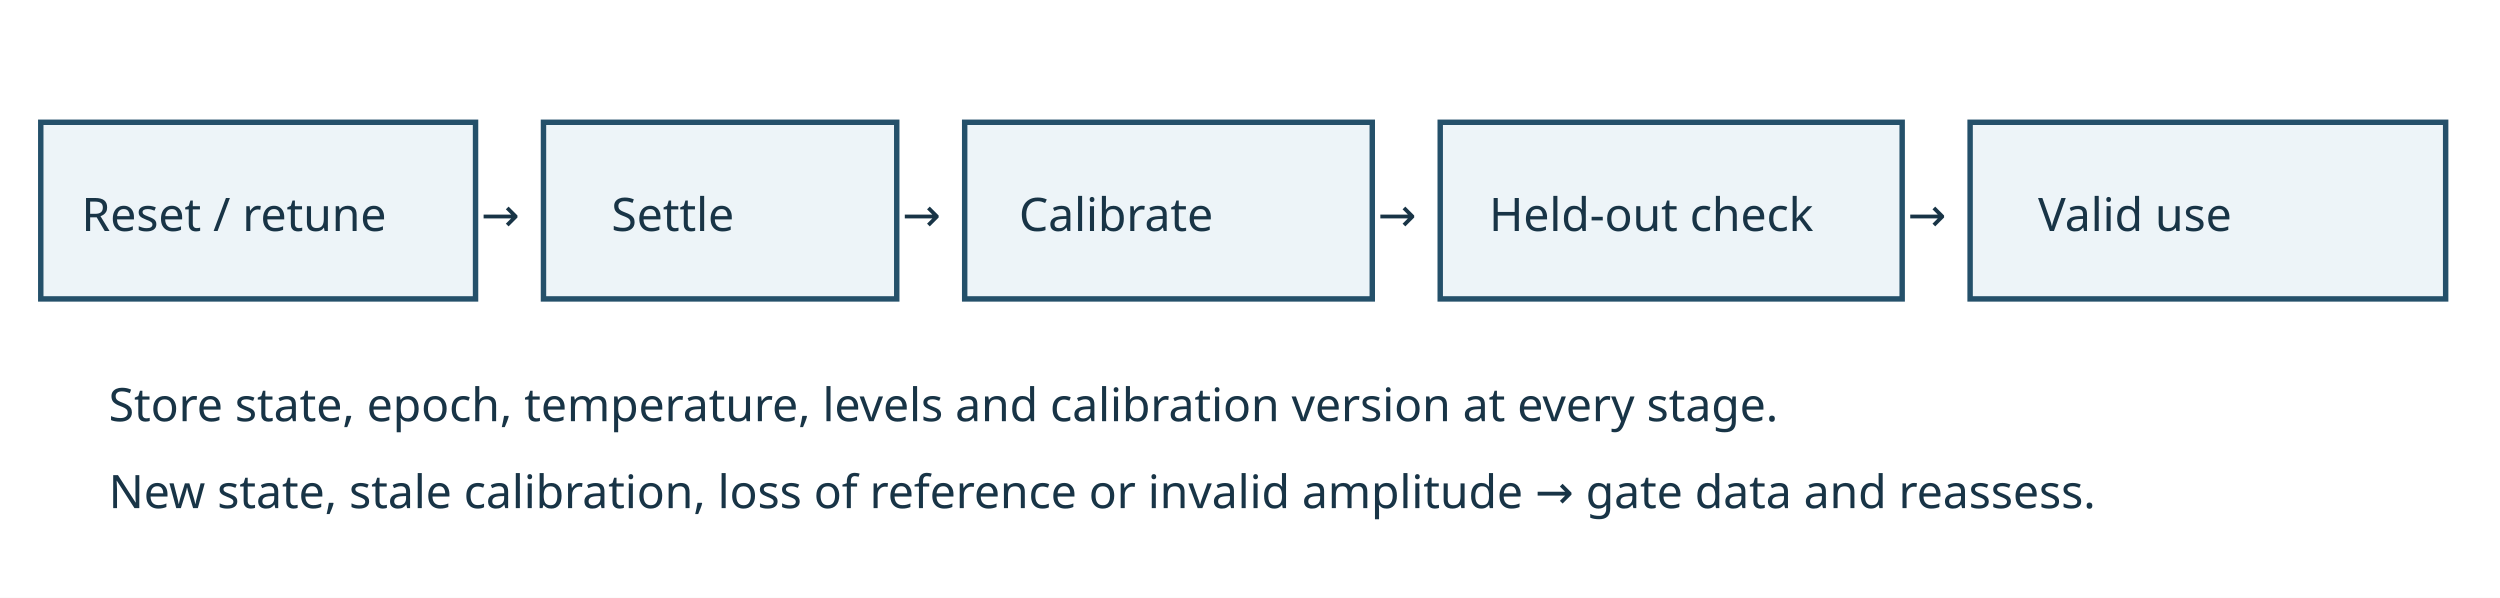
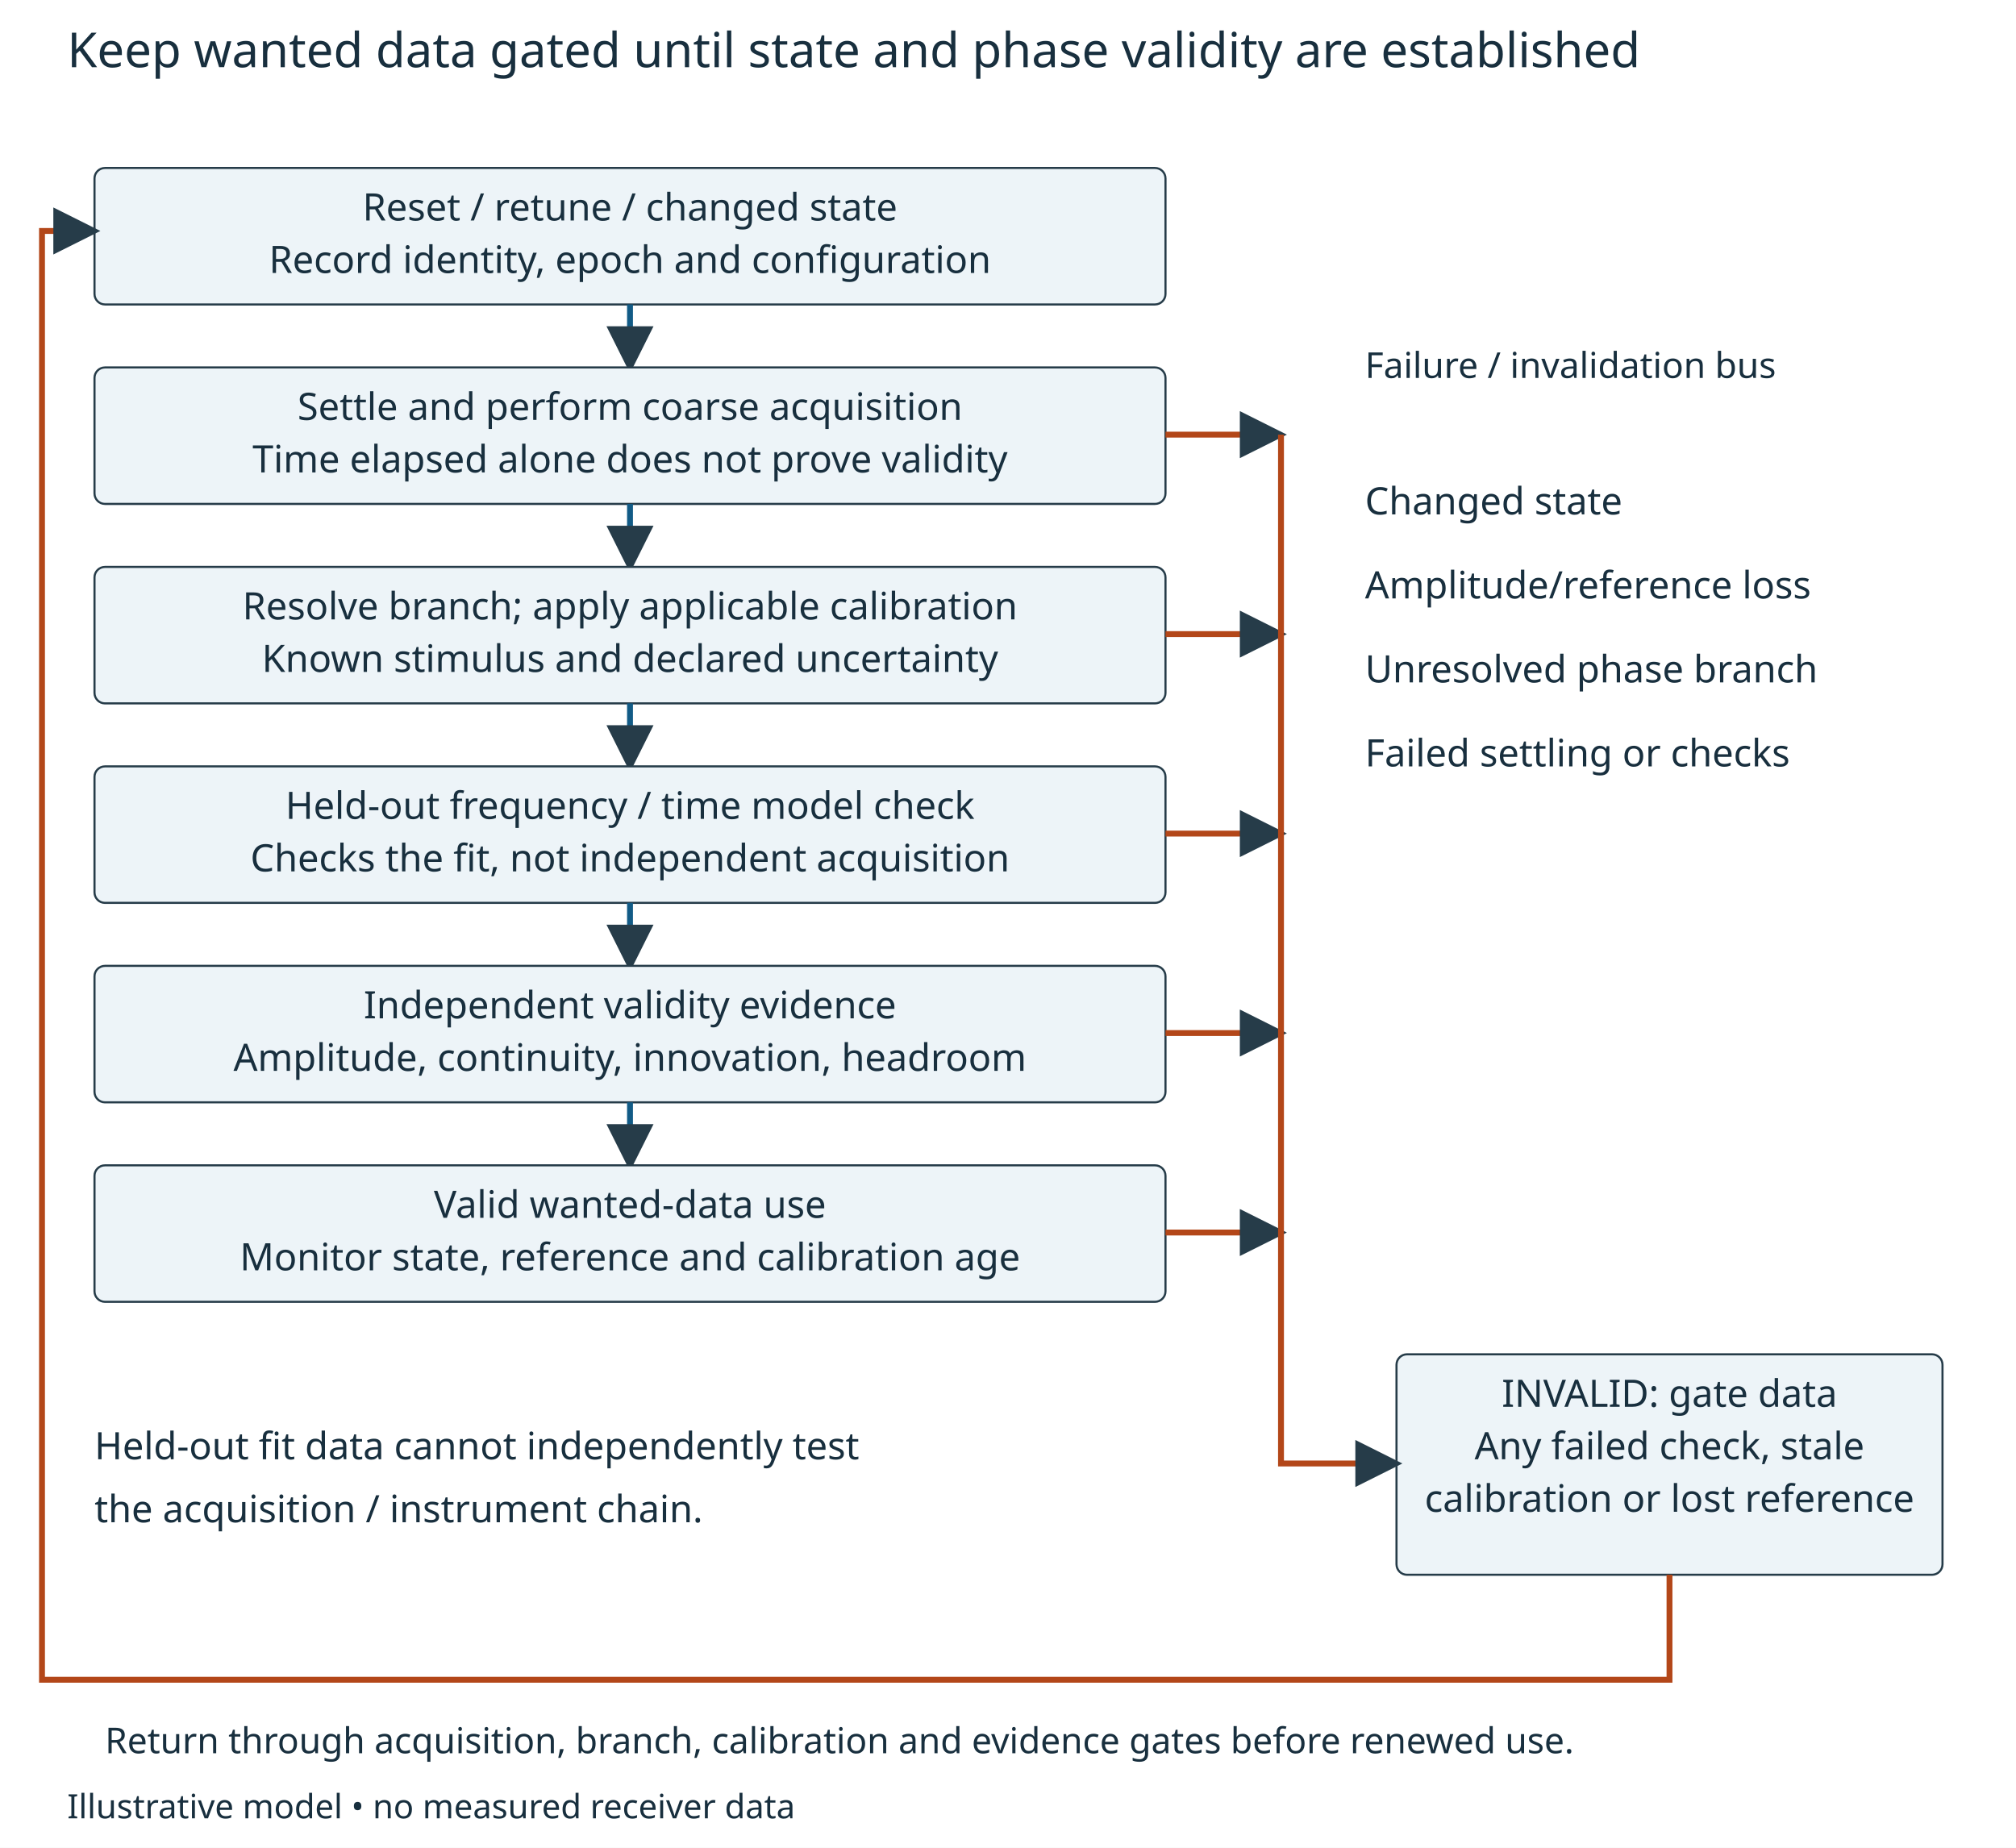
- <svg xmlns="http://www.w3.org/2000/svg" viewBox="0 0 920 220" role="img" aria-labelledby="title desc">
-   <rect width="920" height="220" fill="white" />
-   <g fill="#edf4f8" stroke="#24506a" stroke-width="2">
-     <rect x="15" y="45" width="160" height="65" />
-     <rect x="200" y="45" width="130" height="65" />
-     <rect x="355" y="45" width="150" height="65" />
-     <rect x="530" y="45" width="170" height="65" />
-     <rect x="725" y="45" width="175" height="65" />
-   </g>
-   <g fill="#183446" font-family="sans-serif" font-size="17">
-     <text x="30" y="85">Reset / retune</text>
-     <text x="225" y="85">Settle</text>
-     <text x="375" y="85">Calibrate</text>
-     <text x="548" y="85">Held-out check</text>
-     <text x="750" y="85">Valid use</text>
-     <text x="177" y="85">→</text>
-     <text x="332" y="85">→</text>
-     <text x="507" y="85">→</text>
-     <text x="702" y="85">→</text>
-     <text x="40" y="155">Store state, epoch, temperature, levels and calibration version at every stage.</text>
-     <text x="40" y="187">New state, stale calibration, loss of reference or invalid amplitude → gate data and reassess.</text>
-   </g>
+ <svg xmlns="http://www.w3.org/2000/svg" viewBox="0 0 960 880" role="img" aria-labelledby="title desc">
+   <rect width="960" height="100%" fill="white" />
+   <defs>
+     <marker id="arrow" markerWidth="8" markerHeight="8" refX="7" refY="4" orient="auto">
+       <path d="M0 0L8 4L0 8" fill="#263c49" />
+     </marker>
+   </defs>
+   <text x="32" y="32" font-family="sans-serif" font-size="23" fill="#182f3e" text-anchor="start">Keep wanted data gated until state and phase validity are established</text>
+   <rect x="45" y="80" width="510" height="65" rx="5" fill="#edf4f8" stroke="#263c49" />
+   <text x="300.0" y="105" font-family="sans-serif" font-size="18" fill="#182f3e" text-anchor="middle">Reset / retune / changed state</text>
+   <text x="300.0" y="130" font-family="sans-serif" font-size="18" fill="#182f3e" text-anchor="middle">Record identity, epoch and configuration</text>
+   <path d="M300.000,145.000 L300.000,175.000" fill="none" stroke="#125b86" stroke-width="2.8" stroke-dasharray="" marker-end="url(#arrow)" />
+   <rect x="45" y="175" width="510" height="65" rx="5" fill="#edf4f8" stroke="#263c49" />
+   <text x="300.0" y="200" font-family="sans-serif" font-size="18" fill="#182f3e" text-anchor="middle">Settle and perform coarse acquisition</text>
+   <text x="300.0" y="225" font-family="sans-serif" font-size="18" fill="#182f3e" text-anchor="middle">Time elapsed alone does not prove validity</text>
+   <path d="M300.000,240.000 L300.000,270.000" fill="none" stroke="#125b86" stroke-width="2.8" stroke-dasharray="" marker-end="url(#arrow)" />
+   <path d="M555.000,207.000 L610.000,207.000" fill="none" stroke="#b34719" stroke-width="2.8" stroke-dasharray="" marker-end="url(#arrow)" />
+   <rect x="45" y="270" width="510" height="65" rx="5" fill="#edf4f8" stroke="#263c49" />
+   <text x="300.0" y="295" font-family="sans-serif" font-size="18" fill="#182f3e" text-anchor="middle">Resolve branch; apply applicable calibration</text>
+   <text x="300.0" y="320" font-family="sans-serif" font-size="18" fill="#182f3e" text-anchor="middle">Known stimulus and declared uncertainty</text>
+   <path d="M300.000,335.000 L300.000,365.000" fill="none" stroke="#125b86" stroke-width="2.8" stroke-dasharray="" marker-end="url(#arrow)" />
+   <path d="M555.000,302.000 L610.000,302.000" fill="none" stroke="#b34719" stroke-width="2.8" stroke-dasharray="" marker-end="url(#arrow)" />
+   <rect x="45" y="365" width="510" height="65" rx="5" fill="#edf4f8" stroke="#263c49" />
+   <text x="300.0" y="390" font-family="sans-serif" font-size="18" fill="#182f3e" text-anchor="middle">Held-out frequency / time model check</text>
+   <text x="300.0" y="415" font-family="sans-serif" font-size="18" fill="#182f3e" text-anchor="middle">Checks the fit, not independent acquisition</text>
+   <path d="M300.000,430.000 L300.000,460.000" fill="none" stroke="#125b86" stroke-width="2.8" stroke-dasharray="" marker-end="url(#arrow)" />
+   <path d="M555.000,397.000 L610.000,397.000" fill="none" stroke="#b34719" stroke-width="2.8" stroke-dasharray="" marker-end="url(#arrow)" />
+   <rect x="45" y="460" width="510" height="65" rx="5" fill="#edf4f8" stroke="#263c49" />
+   <text x="300.0" y="485" font-family="sans-serif" font-size="18" fill="#182f3e" text-anchor="middle">Independent validity evidence</text>
+   <text x="300.0" y="510" font-family="sans-serif" font-size="18" fill="#182f3e" text-anchor="middle">Amplitude, continuity, innovation, headroom</text>
+   <path d="M300.000,525.000 L300.000,555.000" fill="none" stroke="#125b86" stroke-width="2.8" stroke-dasharray="" marker-end="url(#arrow)" />
+   <path d="M555.000,492.000 L610.000,492.000" fill="none" stroke="#b34719" stroke-width="2.8" stroke-dasharray="" marker-end="url(#arrow)" />
+   <rect x="45" y="555" width="510" height="65" rx="5" fill="#edf4f8" stroke="#263c49" />
+   <text x="300.0" y="580" font-family="sans-serif" font-size="18" fill="#182f3e" text-anchor="middle">Valid wanted-data use</text>
+   <text x="300.0" y="605" font-family="sans-serif" font-size="18" fill="#182f3e" text-anchor="middle">Monitor state, reference and calibration age</text>
+   <path d="M555.000,587.000 L610.000,587.000" fill="none" stroke="#b34719" stroke-width="2.8" stroke-dasharray="" marker-end="url(#arrow)" />
+   <rect x="665" y="645" width="260" height="105" rx="5" fill="#edf4f8" stroke="#263c49" />
+   <text x="795.0" y="670" font-family="sans-serif" font-size="18" fill="#182f3e" text-anchor="middle">INVALID: gate data</text>
+   <text x="795.0" y="695" font-family="sans-serif" font-size="18" fill="#182f3e" text-anchor="middle">Any failed check, stale</text>
+   <text x="795.0" y="720" font-family="sans-serif" font-size="18" fill="#182f3e" text-anchor="middle">calibration or lost reference</text>
+   <path d="M610.000,207.000 L610.000,697.000 L665.000,697.000" fill="none" stroke="#b34719" stroke-width="2.8" stroke-dasharray="" marker-end="url(#arrow)" />
+   <text x="650" y="180" font-family="sans-serif" font-size="17" fill="#182f3e" text-anchor="start">Failure / invalidation bus</text>
+   <text x="650" y="245" font-family="sans-serif" font-size="18" fill="#182f3e" text-anchor="start">Changed state</text>
+   <text x="650" y="285" font-family="sans-serif" font-size="18" fill="#182f3e" text-anchor="start">Amplitude/reference loss</text>
+   <text x="650" y="325" font-family="sans-serif" font-size="18" fill="#182f3e" text-anchor="start">Unresolved phase branch</text>
+   <text x="650" y="365" font-family="sans-serif" font-size="18" fill="#182f3e" text-anchor="start">Failed settling or checks</text>
+   <text x="45" y="695" font-family="sans-serif" font-size="18" fill="#182f3e" text-anchor="start">Held-out fit data cannot independently test</text>
+   <text x="45" y="725" font-family="sans-serif" font-size="18" fill="#182f3e" text-anchor="start">the acquisition / instrument chain.</text>
+   <path d="M795.000,750.000 L795.000,800.000 L20.000,800.000 L20.000,110.000 L45.000,110.000" fill="none" stroke="#b34719" stroke-width="2.8" stroke-dasharray="" marker-end="url(#arrow)" />
+   <text x="50" y="835" font-family="sans-serif" font-size="17" fill="#182f3e" text-anchor="start">Return through acquisition, branch, calibration and evidence gates before renewed use.</text>
+   <text x="32" y="866" font-family="sans-serif" font-size="16" fill="#182f3e" text-anchor="start">Illustrative model • no measured receiver data</text>
</svg>
